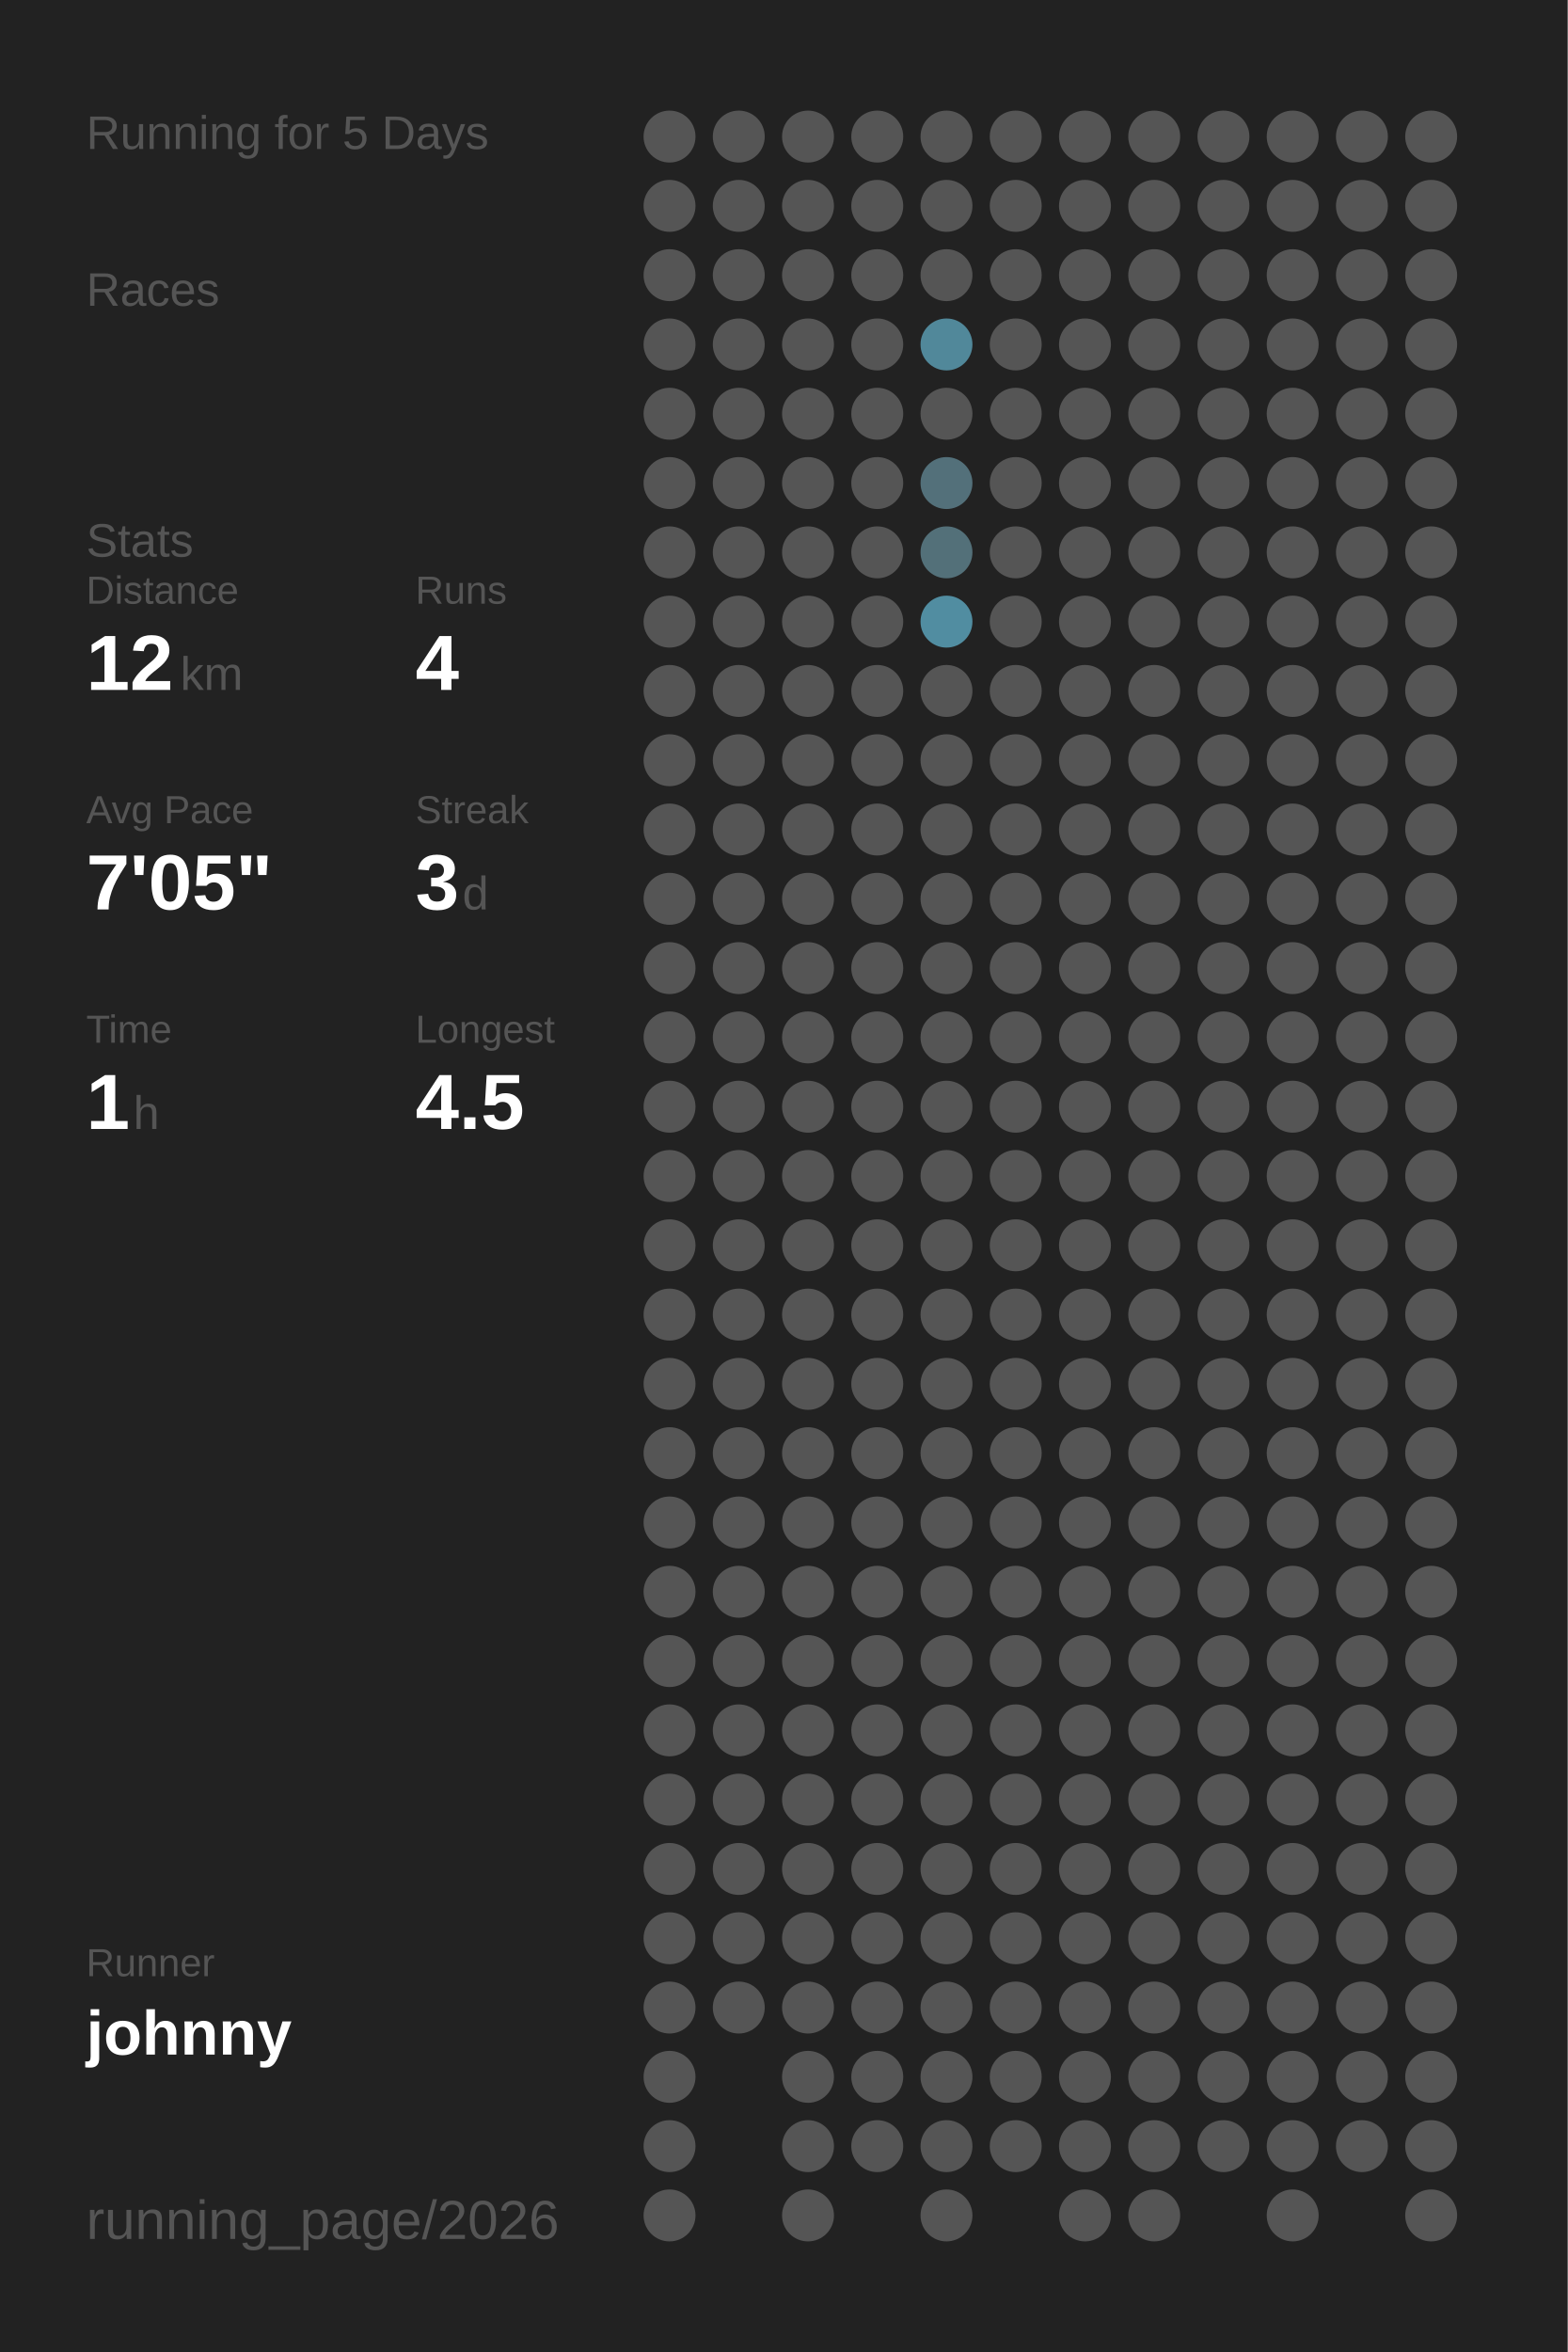
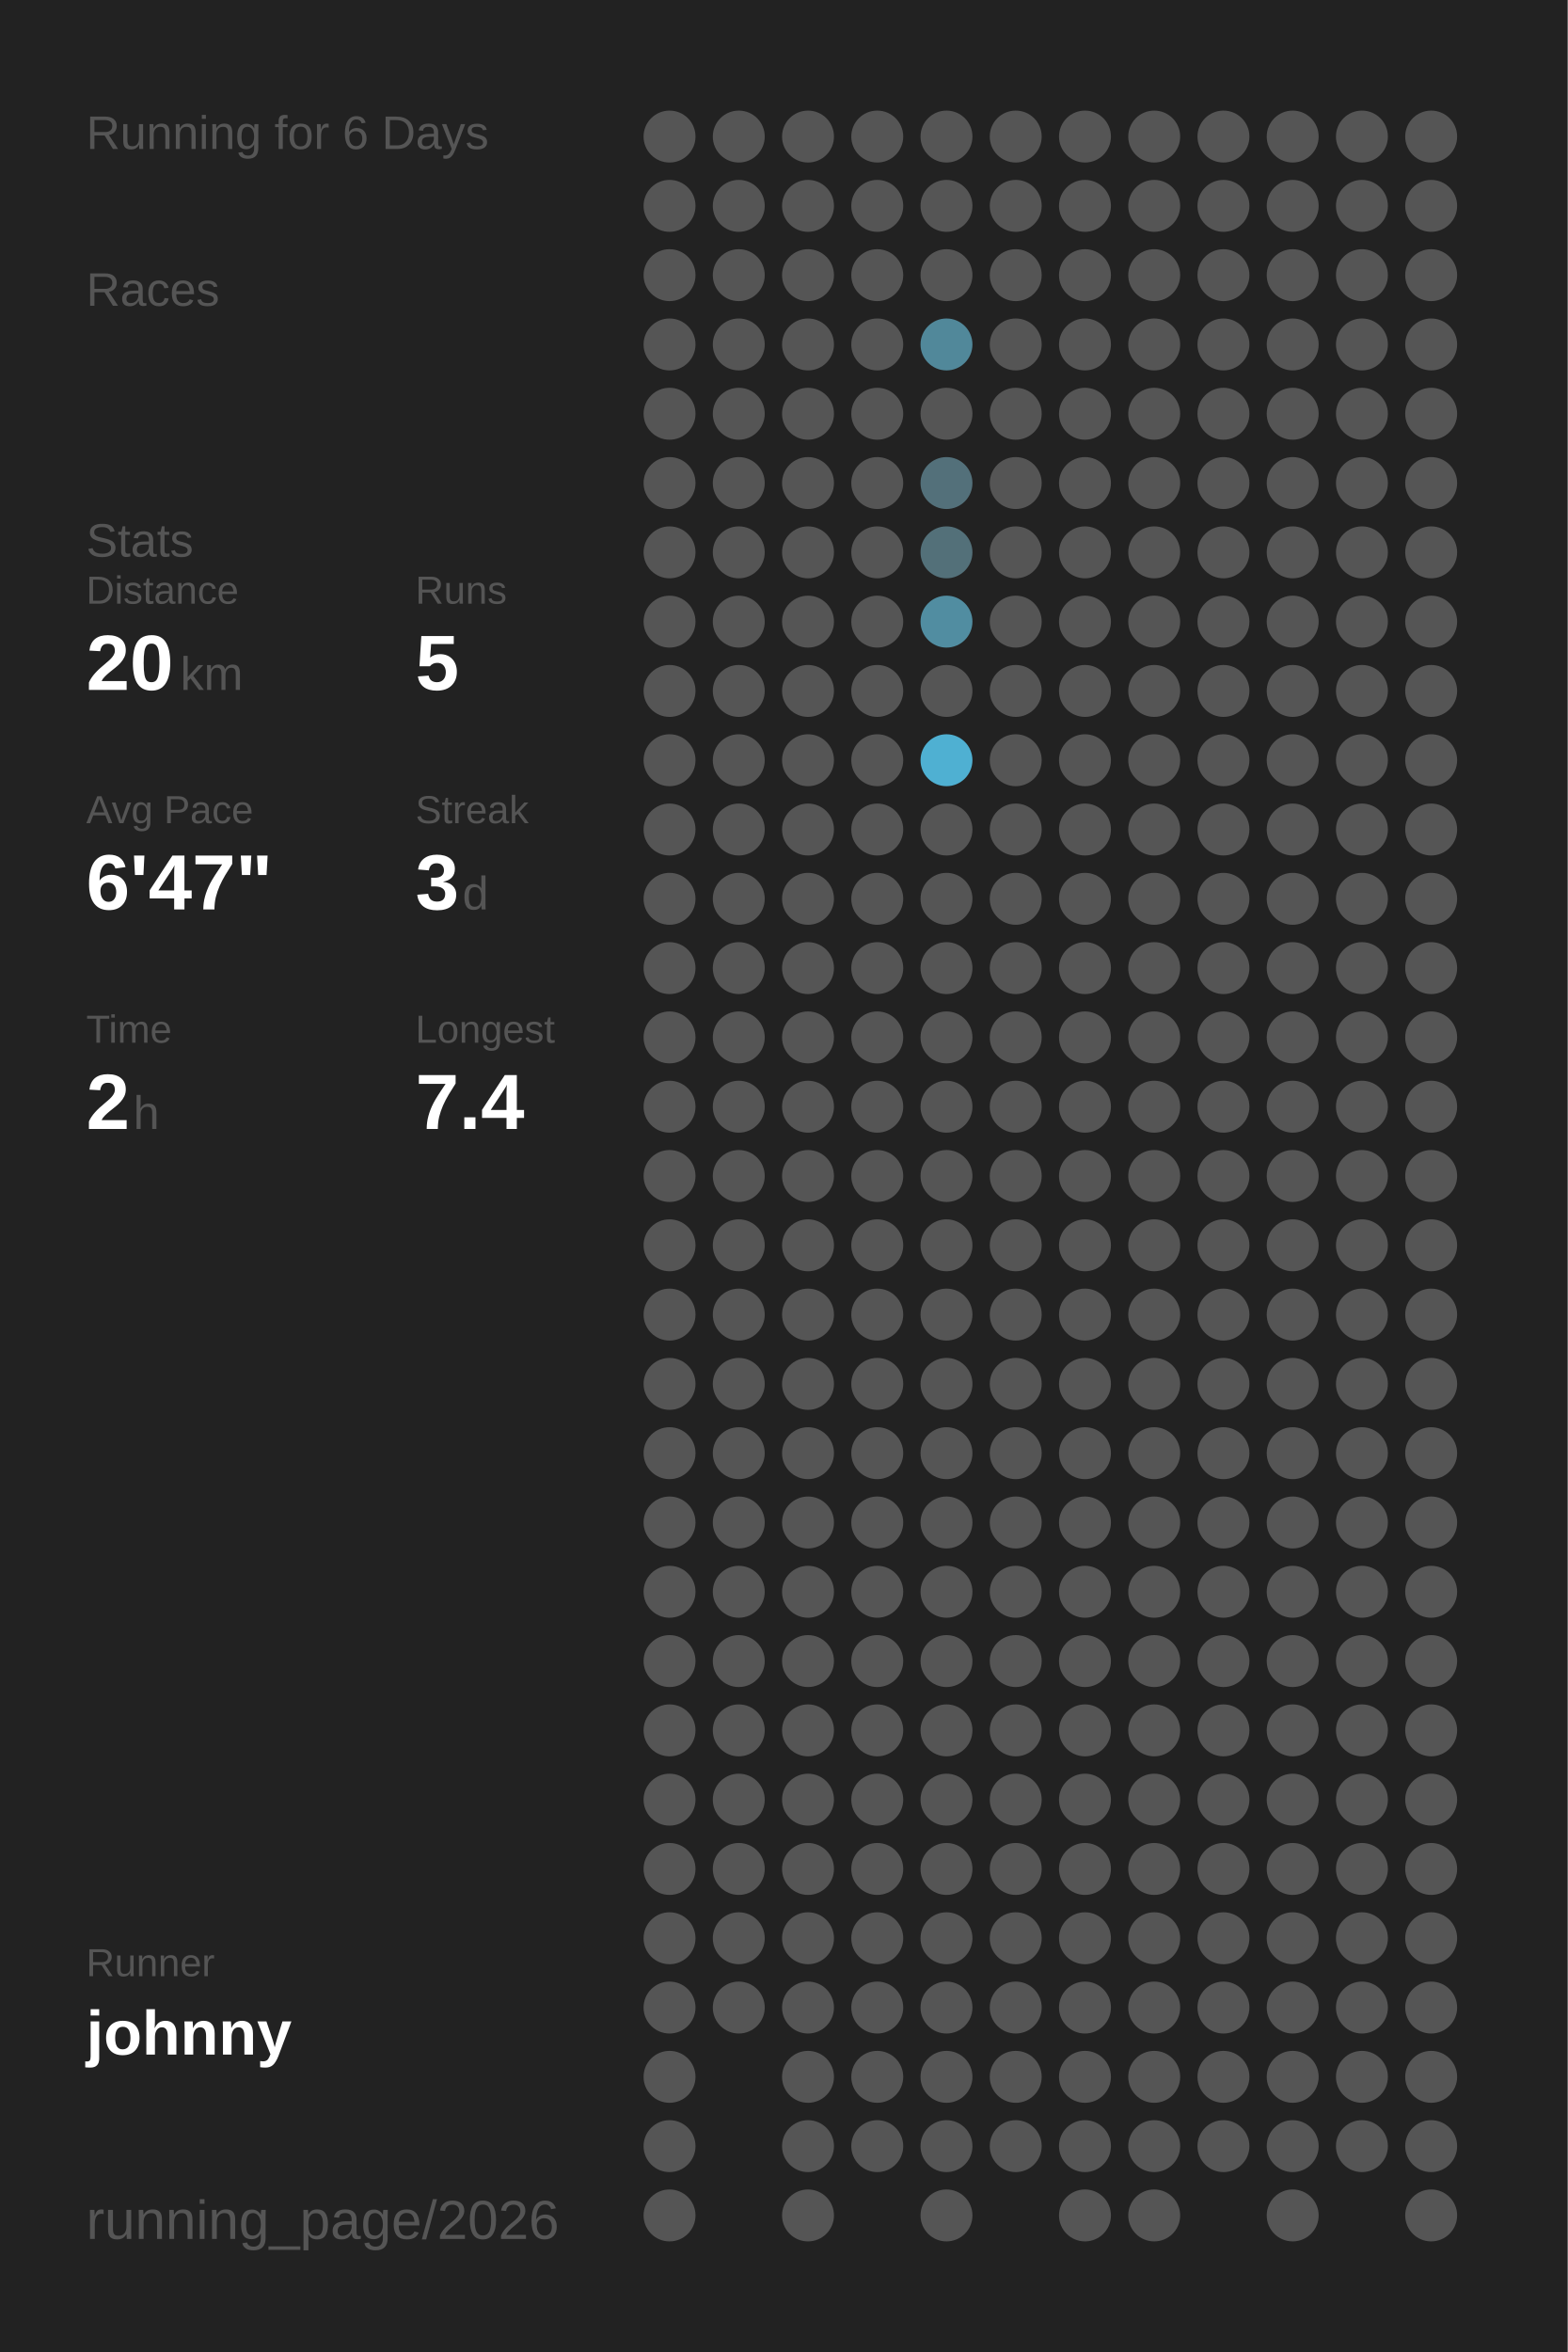
<svg xmlns="http://www.w3.org/2000/svg" baseProfile="full" height="300mm" version="1.1" viewBox="0,0,200,300" width="200mm">
  <defs />
  <rect fill="#222222" height="300" width="200" x="0" y="0" />
-   <text fill="#555555" style="font-size:6px; font-family:Arial;" x="11" y="19">Running for 5 Days</text>
+   <text fill="#555555" style="font-size:6px; font-family:Arial;" x="11" y="19">Running for 6 Days</text>
  <text fill="#555555" style="font-size:6px; font-family:Arial;" x="11" y="39">Races</text>
  <text fill="#555555" style="font-size:6px; font-family:Arial;" x="11" y="71">Stats</text>
  <text fill="#555555" style="font-size:5px; font-family:Arial;" x="11" y="77">Distance</text>
-   <text fill="#FFFFFF" style="font-size:10px; font-family:Arial; font-weight:bold;" x="11" y="88">12</text>
+   <text fill="#FFFFFF" style="font-size:10px; font-family:Arial; font-weight:bold;" x="11" y="88">20</text>
  <text fill="#555555" style="font-size:6px; font-family:Arial;" x="23" y="88">km</text>
  <text fill="#555555" style="font-size:5px; font-family:Arial;" x="53" y="77">Runs</text>
-   <text fill="#FFFFFF" style="font-size:10px; font-family:Arial; font-weight:bold;" x="53" y="88">4</text>
+   <text fill="#FFFFFF" style="font-size:10px; font-family:Arial; font-weight:bold;" x="53" y="88">5</text>
  <text fill="#555555" style="font-size:5px; font-family:Arial;" x="11" y="105">Avg Pace</text>
-   <text fill="#FFFFFF" style="font-size:10px; font-family:Arial; font-weight:bold;" x="11" y="116">7'05"</text>
+   <text fill="#FFFFFF" style="font-size:10px; font-family:Arial; font-weight:bold;" x="11" y="116">6'47"</text>
  <text fill="#555555" style="font-size:5px; font-family:Arial;" x="53" y="105">Streak</text>
  <text fill="#FFFFFF" style="font-size:10px; font-family:Arial; font-weight:bold;" x="53" y="116">3</text>
  <text fill="#555555" style="font-size:6px; font-family:Arial;" x="59" y="116">d</text>
  <text fill="#555555" style="font-size:5px; font-family:Arial;" x="11" y="133">Time</text>
-   <text fill="#FFFFFF" style="font-size:10px; font-family:Arial; font-weight:bold;" x="11" y="144">1</text>
+   <text fill="#FFFFFF" style="font-size:10px; font-family:Arial; font-weight:bold;" x="11" y="144">2</text>
  <text fill="#555555" style="font-size:6px; font-family:Arial;" x="17" y="144">h</text>
  <text fill="#555555" style="font-size:5px; font-family:Arial;" x="53" y="133">Longest</text>
-   <text fill="#FFFFFF" style="font-size:10px; font-family:Arial; font-weight:bold;" x="53" y="144">4.5</text>
+   <text fill="#FFFFFF" style="font-size:10px; font-family:Arial; font-weight:bold;" x="53" y="144">7.4</text>
  <text fill="#555555" style="font-size:5px; font-family:Arial;" x="11" y="252.065">Runner</text>
  <text fill="#FFFFFF" style="font-size:8px; font-family:Arial; font-weight:bold;" x="11" y="262.065">johnny</text>
  <text fill="#555555" style="font-size:7px; font-family:Arial;" x="11" y="285.581">running_page/2026</text>
  <circle cx="85.417" cy="17.419" fill="#555555" r="3.312" />
  <circle cx="85.417" cy="26.258" fill="#555555" r="3.312" />
  <circle cx="85.417" cy="35.097" fill="#555555" r="3.312" />
  <circle cx="85.417" cy="43.935" fill="#555555" r="3.312" />
  <circle cx="85.417" cy="52.774" fill="#555555" r="3.312" />
  <circle cx="85.417" cy="61.613" fill="#555555" r="3.312" />
  <circle cx="85.417" cy="70.452" fill="#555555" r="3.312" />
  <circle cx="85.417" cy="79.29" fill="#555555" r="3.312" />
  <circle cx="85.417" cy="88.129" fill="#555555" r="3.312" />
  <circle cx="85.417" cy="96.968" fill="#555555" r="3.312" />
  <circle cx="85.417" cy="105.806" fill="#555555" r="3.312" />
  <circle cx="85.417" cy="114.645" fill="#555555" r="3.312" />
  <circle cx="85.417" cy="123.484" fill="#555555" r="3.312" />
  <circle cx="85.417" cy="132.323" fill="#555555" r="3.312" />
  <circle cx="85.417" cy="141.161" fill="#555555" r="3.312" />
  <circle cx="85.417" cy="150" fill="#555555" r="3.312" />
  <circle cx="85.417" cy="158.839" fill="#555555" r="3.312" />
  <circle cx="85.417" cy="167.677" fill="#555555" r="3.312" />
  <circle cx="85.417" cy="176.516" fill="#555555" r="3.312" />
  <circle cx="85.417" cy="185.355" fill="#555555" r="3.312" />
  <circle cx="85.417" cy="194.194" fill="#555555" r="3.312" />
  <circle cx="85.417" cy="203.032" fill="#555555" r="3.312" />
  <circle cx="85.417" cy="211.871" fill="#555555" r="3.312" />
  <circle cx="85.417" cy="220.71" fill="#555555" r="3.312" />
  <circle cx="85.417" cy="229.548" fill="#555555" r="3.312" />
  <circle cx="85.417" cy="238.387" fill="#555555" r="3.312" />
  <circle cx="85.417" cy="247.226" fill="#555555" r="3.312" />
  <circle cx="85.417" cy="256.065" fill="#555555" r="3.312" />
  <circle cx="85.417" cy="264.903" fill="#555555" r="3.312" />
  <circle cx="85.417" cy="273.742" fill="#555555" r="3.312" />
  <circle cx="85.417" cy="282.581" fill="#555555" r="3.312" />
  <circle cx="94.25" cy="17.419" fill="#555555" r="3.312" />
  <circle cx="94.25" cy="26.258" fill="#555555" r="3.312" />
  <circle cx="94.25" cy="35.097" fill="#555555" r="3.312" />
  <circle cx="94.25" cy="43.935" fill="#555555" r="3.312" />
  <circle cx="94.25" cy="52.774" fill="#555555" r="3.312" />
  <circle cx="94.25" cy="61.613" fill="#555555" r="3.312" />
  <circle cx="94.25" cy="70.452" fill="#555555" r="3.312" />
  <circle cx="94.25" cy="79.29" fill="#555555" r="3.312" />
  <circle cx="94.25" cy="88.129" fill="#555555" r="3.312" />
  <circle cx="94.25" cy="96.968" fill="#555555" r="3.312" />
  <circle cx="94.25" cy="105.806" fill="#555555" r="3.312" />
  <circle cx="94.25" cy="114.645" fill="#555555" r="3.312" />
  <circle cx="94.25" cy="123.484" fill="#555555" r="3.312" />
  <circle cx="94.25" cy="132.323" fill="#555555" r="3.312" />
  <circle cx="94.25" cy="141.161" fill="#555555" r="3.312" />
  <circle cx="94.25" cy="150" fill="#555555" r="3.312" />
  <circle cx="94.25" cy="158.839" fill="#555555" r="3.312" />
  <circle cx="94.25" cy="167.677" fill="#555555" r="3.312" />
  <circle cx="94.25" cy="176.516" fill="#555555" r="3.312" />
  <circle cx="94.25" cy="185.355" fill="#555555" r="3.312" />
  <circle cx="94.25" cy="194.194" fill="#555555" r="3.312" />
  <circle cx="94.25" cy="203.032" fill="#555555" r="3.312" />
  <circle cx="94.25" cy="211.871" fill="#555555" r="3.312" />
  <circle cx="94.25" cy="220.71" fill="#555555" r="3.312" />
  <circle cx="94.25" cy="229.548" fill="#555555" r="3.312" />
  <circle cx="94.25" cy="238.387" fill="#555555" r="3.312" />
  <circle cx="94.25" cy="247.226" fill="#555555" r="3.312" />
  <circle cx="94.25" cy="256.065" fill="#555555" r="3.312" />
  <circle cx="103.083" cy="17.419" fill="#555555" r="3.312" />
  <circle cx="103.083" cy="26.258" fill="#555555" r="3.312" />
  <circle cx="103.083" cy="35.097" fill="#555555" r="3.312" />
  <circle cx="103.083" cy="43.935" fill="#555555" r="3.312" />
  <circle cx="103.083" cy="52.774" fill="#555555" r="3.312" />
  <circle cx="103.083" cy="61.613" fill="#555555" r="3.312" />
  <circle cx="103.083" cy="70.452" fill="#555555" r="3.312" />
  <circle cx="103.083" cy="79.29" fill="#555555" r="3.312" />
  <circle cx="103.083" cy="88.129" fill="#555555" r="3.312" />
  <circle cx="103.083" cy="96.968" fill="#555555" r="3.312" />
  <circle cx="103.083" cy="105.806" fill="#555555" r="3.312" />
  <circle cx="103.083" cy="114.645" fill="#555555" r="3.312" />
  <circle cx="103.083" cy="123.484" fill="#555555" r="3.312" />
  <circle cx="103.083" cy="132.323" fill="#555555" r="3.312" />
  <circle cx="103.083" cy="141.161" fill="#555555" r="3.312" />
  <circle cx="103.083" cy="150" fill="#555555" r="3.312" />
  <circle cx="103.083" cy="158.839" fill="#555555" r="3.312" />
  <circle cx="103.083" cy="167.677" fill="#555555" r="3.312" />
  <circle cx="103.083" cy="176.516" fill="#555555" r="3.312" />
  <circle cx="103.083" cy="185.355" fill="#555555" r="3.312" />
  <circle cx="103.083" cy="194.194" fill="#555555" r="3.312" />
  <circle cx="103.083" cy="203.032" fill="#555555" r="3.312" />
  <circle cx="103.083" cy="211.871" fill="#555555" r="3.312" />
  <circle cx="103.083" cy="220.71" fill="#555555" r="3.312" />
  <circle cx="103.083" cy="229.548" fill="#555555" r="3.312" />
  <circle cx="103.083" cy="238.387" fill="#555555" r="3.312" />
  <circle cx="103.083" cy="247.226" fill="#555555" r="3.312" />
  <circle cx="103.083" cy="256.065" fill="#555555" r="3.312" />
  <circle cx="103.083" cy="264.903" fill="#555555" r="3.312" />
  <circle cx="103.083" cy="273.742" fill="#555555" r="3.312" />
  <circle cx="103.083" cy="282.581" fill="#555555" r="3.312" />
  <circle cx="111.917" cy="17.419" fill="#555555" r="3.312" />
  <circle cx="111.917" cy="26.258" fill="#555555" r="3.312" />
  <circle cx="111.917" cy="35.097" fill="#555555" r="3.312" />
  <circle cx="111.917" cy="43.935" fill="#555555" r="3.312" />
  <circle cx="111.917" cy="52.774" fill="#555555" r="3.312" />
  <circle cx="111.917" cy="61.613" fill="#555555" r="3.312" />
  <circle cx="111.917" cy="70.452" fill="#555555" r="3.312" />
  <circle cx="111.917" cy="79.29" fill="#555555" r="3.312" />
  <circle cx="111.917" cy="88.129" fill="#555555" r="3.312" />
  <circle cx="111.917" cy="96.968" fill="#555555" r="3.312" />
  <circle cx="111.917" cy="105.806" fill="#555555" r="3.312" />
  <circle cx="111.917" cy="114.645" fill="#555555" r="3.312" />
  <circle cx="111.917" cy="123.484" fill="#555555" r="3.312" />
  <circle cx="111.917" cy="132.323" fill="#555555" r="3.312" />
  <circle cx="111.917" cy="141.161" fill="#555555" r="3.312" />
  <circle cx="111.917" cy="150" fill="#555555" r="3.312" />
  <circle cx="111.917" cy="158.839" fill="#555555" r="3.312" />
  <circle cx="111.917" cy="167.677" fill="#555555" r="3.312" />
  <circle cx="111.917" cy="176.516" fill="#555555" r="3.312" />
  <circle cx="111.917" cy="185.355" fill="#555555" r="3.312" />
  <circle cx="111.917" cy="194.194" fill="#555555" r="3.312" />
  <circle cx="111.917" cy="203.032" fill="#555555" r="3.312" />
  <circle cx="111.917" cy="211.871" fill="#555555" r="3.312" />
  <circle cx="111.917" cy="220.71" fill="#555555" r="3.312" />
  <circle cx="111.917" cy="229.548" fill="#555555" r="3.312" />
  <circle cx="111.917" cy="238.387" fill="#555555" r="3.312" />
  <circle cx="111.917" cy="247.226" fill="#555555" r="3.312" />
  <circle cx="111.917" cy="256.065" fill="#555555" r="3.312" />
  <circle cx="111.917" cy="264.903" fill="#555555" r="3.312" />
  <circle cx="111.917" cy="273.742" fill="#555555" r="3.312" />
  <circle cx="120.75" cy="17.419" fill="#555555" r="3.312" />
  <circle cx="120.75" cy="26.258" fill="#555555" r="3.312" />
  <circle cx="120.75" cy="35.097" fill="#555555" r="3.312" />
  <circle cx="120.75" cy="43.935" fill="#51889a" r="3.312" />
  <circle cx="120.75" cy="52.774" fill="#555555" r="3.312" />
  <circle cx="120.75" cy="61.613" fill="#53707a" r="3.312" />
  <circle cx="120.75" cy="70.452" fill="#537079" r="3.312" />
  <circle cx="120.75" cy="79.29" fill="#518da1" r="3.312" />
  <circle cx="120.75" cy="88.129" fill="#555555" r="3.312" />
-   <circle cx="120.75" cy="96.968" fill="#555555" r="3.312" />
+   <circle cx="120.75" cy="96.968" fill="#4fb0d2" r="3.312" />
  <circle cx="120.75" cy="105.806" fill="#555555" r="3.312" />
  <circle cx="120.75" cy="114.645" fill="#555555" r="3.312" />
  <circle cx="120.75" cy="123.484" fill="#555555" r="3.312" />
  <circle cx="120.75" cy="132.323" fill="#555555" r="3.312" />
  <circle cx="120.75" cy="141.161" fill="#555555" r="3.312" />
  <circle cx="120.75" cy="150" fill="#555555" r="3.312" />
  <circle cx="120.75" cy="158.839" fill="#555555" r="3.312" />
  <circle cx="120.75" cy="167.677" fill="#555555" r="3.312" />
  <circle cx="120.75" cy="176.516" fill="#555555" r="3.312" />
  <circle cx="120.75" cy="185.355" fill="#555555" r="3.312" />
  <circle cx="120.75" cy="194.194" fill="#555555" r="3.312" />
  <circle cx="120.75" cy="203.032" fill="#555555" r="3.312" />
  <circle cx="120.75" cy="211.871" fill="#555555" r="3.312" />
  <circle cx="120.75" cy="220.71" fill="#555555" r="3.312" />
  <circle cx="120.75" cy="229.548" fill="#555555" r="3.312" />
  <circle cx="120.75" cy="238.387" fill="#555555" r="3.312" />
  <circle cx="120.75" cy="247.226" fill="#555555" r="3.312" />
  <circle cx="120.75" cy="256.065" fill="#555555" r="3.312" />
  <circle cx="120.75" cy="264.903" fill="#555555" r="3.312" />
  <circle cx="120.75" cy="273.742" fill="#555555" r="3.312" />
  <circle cx="120.75" cy="282.581" fill="#555555" r="3.312" />
  <circle cx="129.583" cy="17.419" fill="#555555" r="3.312" />
  <circle cx="129.583" cy="26.258" fill="#555555" r="3.312" />
  <circle cx="129.583" cy="35.097" fill="#555555" r="3.312" />
  <circle cx="129.583" cy="43.935" fill="#555555" r="3.312" />
  <circle cx="129.583" cy="52.774" fill="#555555" r="3.312" />
  <circle cx="129.583" cy="61.613" fill="#555555" r="3.312" />
  <circle cx="129.583" cy="70.452" fill="#555555" r="3.312" />
  <circle cx="129.583" cy="79.29" fill="#555555" r="3.312" />
  <circle cx="129.583" cy="88.129" fill="#555555" r="3.312" />
  <circle cx="129.583" cy="96.968" fill="#555555" r="3.312" />
  <circle cx="129.583" cy="105.806" fill="#555555" r="3.312" />
  <circle cx="129.583" cy="114.645" fill="#555555" r="3.312" />
  <circle cx="129.583" cy="123.484" fill="#555555" r="3.312" />
  <circle cx="129.583" cy="132.323" fill="#555555" r="3.312" />
  <circle cx="129.583" cy="141.161" fill="#555555" r="3.312" />
  <circle cx="129.583" cy="150" fill="#555555" r="3.312" />
  <circle cx="129.583" cy="158.839" fill="#555555" r="3.312" />
  <circle cx="129.583" cy="167.677" fill="#555555" r="3.312" />
  <circle cx="129.583" cy="176.516" fill="#555555" r="3.312" />
  <circle cx="129.583" cy="185.355" fill="#555555" r="3.312" />
  <circle cx="129.583" cy="194.194" fill="#555555" r="3.312" />
  <circle cx="129.583" cy="203.032" fill="#555555" r="3.312" />
  <circle cx="129.583" cy="211.871" fill="#555555" r="3.312" />
  <circle cx="129.583" cy="220.71" fill="#555555" r="3.312" />
  <circle cx="129.583" cy="229.548" fill="#555555" r="3.312" />
  <circle cx="129.583" cy="238.387" fill="#555555" r="3.312" />
  <circle cx="129.583" cy="247.226" fill="#555555" r="3.312" />
  <circle cx="129.583" cy="256.065" fill="#555555" r="3.312" />
  <circle cx="129.583" cy="264.903" fill="#555555" r="3.312" />
  <circle cx="129.583" cy="273.742" fill="#555555" r="3.312" />
  <circle cx="138.417" cy="17.419" fill="#555555" r="3.312" />
  <circle cx="138.417" cy="26.258" fill="#555555" r="3.312" />
  <circle cx="138.417" cy="35.097" fill="#555555" r="3.312" />
  <circle cx="138.417" cy="43.935" fill="#555555" r="3.312" />
  <circle cx="138.417" cy="52.774" fill="#555555" r="3.312" />
  <circle cx="138.417" cy="61.613" fill="#555555" r="3.312" />
  <circle cx="138.417" cy="70.452" fill="#555555" r="3.312" />
  <circle cx="138.417" cy="79.29" fill="#555555" r="3.312" />
  <circle cx="138.417" cy="88.129" fill="#555555" r="3.312" />
  <circle cx="138.417" cy="96.968" fill="#555555" r="3.312" />
  <circle cx="138.417" cy="105.806" fill="#555555" r="3.312" />
  <circle cx="138.417" cy="114.645" fill="#555555" r="3.312" />
  <circle cx="138.417" cy="123.484" fill="#555555" r="3.312" />
  <circle cx="138.417" cy="132.323" fill="#555555" r="3.312" />
  <circle cx="138.417" cy="141.161" fill="#555555" r="3.312" />
  <circle cx="138.417" cy="150" fill="#555555" r="3.312" />
  <circle cx="138.417" cy="158.839" fill="#555555" r="3.312" />
  <circle cx="138.417" cy="167.677" fill="#555555" r="3.312" />
  <circle cx="138.417" cy="176.516" fill="#555555" r="3.312" />
  <circle cx="138.417" cy="185.355" fill="#555555" r="3.312" />
  <circle cx="138.417" cy="194.194" fill="#555555" r="3.312" />
  <circle cx="138.417" cy="203.032" fill="#555555" r="3.312" />
  <circle cx="138.417" cy="211.871" fill="#555555" r="3.312" />
  <circle cx="138.417" cy="220.71" fill="#555555" r="3.312" />
  <circle cx="138.417" cy="229.548" fill="#555555" r="3.312" />
  <circle cx="138.417" cy="238.387" fill="#555555" r="3.312" />
  <circle cx="138.417" cy="247.226" fill="#555555" r="3.312" />
  <circle cx="138.417" cy="256.065" fill="#555555" r="3.312" />
  <circle cx="138.417" cy="264.903" fill="#555555" r="3.312" />
  <circle cx="138.417" cy="273.742" fill="#555555" r="3.312" />
  <circle cx="138.417" cy="282.581" fill="#555555" r="3.312" />
  <circle cx="147.25" cy="17.419" fill="#555555" r="3.312" />
  <circle cx="147.25" cy="26.258" fill="#555555" r="3.312" />
  <circle cx="147.25" cy="35.097" fill="#555555" r="3.312" />
  <circle cx="147.25" cy="43.935" fill="#555555" r="3.312" />
  <circle cx="147.25" cy="52.774" fill="#555555" r="3.312" />
  <circle cx="147.25" cy="61.613" fill="#555555" r="3.312" />
  <circle cx="147.25" cy="70.452" fill="#555555" r="3.312" />
  <circle cx="147.25" cy="79.29" fill="#555555" r="3.312" />
  <circle cx="147.25" cy="88.129" fill="#555555" r="3.312" />
  <circle cx="147.25" cy="96.968" fill="#555555" r="3.312" />
  <circle cx="147.25" cy="105.806" fill="#555555" r="3.312" />
  <circle cx="147.25" cy="114.645" fill="#555555" r="3.312" />
  <circle cx="147.25" cy="123.484" fill="#555555" r="3.312" />
  <circle cx="147.25" cy="132.323" fill="#555555" r="3.312" />
  <circle cx="147.25" cy="141.161" fill="#555555" r="3.312" />
  <circle cx="147.25" cy="150" fill="#555555" r="3.312" />
  <circle cx="147.25" cy="158.839" fill="#555555" r="3.312" />
  <circle cx="147.25" cy="167.677" fill="#555555" r="3.312" />
  <circle cx="147.25" cy="176.516" fill="#555555" r="3.312" />
  <circle cx="147.25" cy="185.355" fill="#555555" r="3.312" />
  <circle cx="147.25" cy="194.194" fill="#555555" r="3.312" />
  <circle cx="147.25" cy="203.032" fill="#555555" r="3.312" />
  <circle cx="147.25" cy="211.871" fill="#555555" r="3.312" />
  <circle cx="147.25" cy="220.71" fill="#555555" r="3.312" />
  <circle cx="147.25" cy="229.548" fill="#555555" r="3.312" />
  <circle cx="147.25" cy="238.387" fill="#555555" r="3.312" />
  <circle cx="147.25" cy="247.226" fill="#555555" r="3.312" />
  <circle cx="147.25" cy="256.065" fill="#555555" r="3.312" />
  <circle cx="147.25" cy="264.903" fill="#555555" r="3.312" />
  <circle cx="147.25" cy="273.742" fill="#555555" r="3.312" />
  <circle cx="147.25" cy="282.581" fill="#555555" r="3.312" />
  <circle cx="156.083" cy="17.419" fill="#555555" r="3.312" />
  <circle cx="156.083" cy="26.258" fill="#555555" r="3.312" />
  <circle cx="156.083" cy="35.097" fill="#555555" r="3.312" />
  <circle cx="156.083" cy="43.935" fill="#555555" r="3.312" />
  <circle cx="156.083" cy="52.774" fill="#555555" r="3.312" />
  <circle cx="156.083" cy="61.613" fill="#555555" r="3.312" />
  <circle cx="156.083" cy="70.452" fill="#555555" r="3.312" />
  <circle cx="156.083" cy="79.29" fill="#555555" r="3.312" />
  <circle cx="156.083" cy="88.129" fill="#555555" r="3.312" />
  <circle cx="156.083" cy="96.968" fill="#555555" r="3.312" />
  <circle cx="156.083" cy="105.806" fill="#555555" r="3.312" />
  <circle cx="156.083" cy="114.645" fill="#555555" r="3.312" />
  <circle cx="156.083" cy="123.484" fill="#555555" r="3.312" />
  <circle cx="156.083" cy="132.323" fill="#555555" r="3.312" />
  <circle cx="156.083" cy="141.161" fill="#555555" r="3.312" />
  <circle cx="156.083" cy="150" fill="#555555" r="3.312" />
  <circle cx="156.083" cy="158.839" fill="#555555" r="3.312" />
  <circle cx="156.083" cy="167.677" fill="#555555" r="3.312" />
  <circle cx="156.083" cy="176.516" fill="#555555" r="3.312" />
  <circle cx="156.083" cy="185.355" fill="#555555" r="3.312" />
  <circle cx="156.083" cy="194.194" fill="#555555" r="3.312" />
  <circle cx="156.083" cy="203.032" fill="#555555" r="3.312" />
  <circle cx="156.083" cy="211.871" fill="#555555" r="3.312" />
  <circle cx="156.083" cy="220.71" fill="#555555" r="3.312" />
  <circle cx="156.083" cy="229.548" fill="#555555" r="3.312" />
  <circle cx="156.083" cy="238.387" fill="#555555" r="3.312" />
  <circle cx="156.083" cy="247.226" fill="#555555" r="3.312" />
  <circle cx="156.083" cy="256.065" fill="#555555" r="3.312" />
  <circle cx="156.083" cy="264.903" fill="#555555" r="3.312" />
  <circle cx="156.083" cy="273.742" fill="#555555" r="3.312" />
  <circle cx="164.917" cy="17.419" fill="#555555" r="3.312" />
  <circle cx="164.917" cy="26.258" fill="#555555" r="3.312" />
  <circle cx="164.917" cy="35.097" fill="#555555" r="3.312" />
  <circle cx="164.917" cy="43.935" fill="#555555" r="3.312" />
  <circle cx="164.917" cy="52.774" fill="#555555" r="3.312" />
  <circle cx="164.917" cy="61.613" fill="#555555" r="3.312" />
  <circle cx="164.917" cy="70.452" fill="#555555" r="3.312" />
  <circle cx="164.917" cy="79.29" fill="#555555" r="3.312" />
  <circle cx="164.917" cy="88.129" fill="#555555" r="3.312" />
  <circle cx="164.917" cy="96.968" fill="#555555" r="3.312" />
  <circle cx="164.917" cy="105.806" fill="#555555" r="3.312" />
  <circle cx="164.917" cy="114.645" fill="#555555" r="3.312" />
  <circle cx="164.917" cy="123.484" fill="#555555" r="3.312" />
  <circle cx="164.917" cy="132.323" fill="#555555" r="3.312" />
  <circle cx="164.917" cy="141.161" fill="#555555" r="3.312" />
  <circle cx="164.917" cy="150" fill="#555555" r="3.312" />
  <circle cx="164.917" cy="158.839" fill="#555555" r="3.312" />
  <circle cx="164.917" cy="167.677" fill="#555555" r="3.312" />
  <circle cx="164.917" cy="176.516" fill="#555555" r="3.312" />
  <circle cx="164.917" cy="185.355" fill="#555555" r="3.312" />
  <circle cx="164.917" cy="194.194" fill="#555555" r="3.312" />
  <circle cx="164.917" cy="203.032" fill="#555555" r="3.312" />
  <circle cx="164.917" cy="211.871" fill="#555555" r="3.312" />
  <circle cx="164.917" cy="220.71" fill="#555555" r="3.312" />
  <circle cx="164.917" cy="229.548" fill="#555555" r="3.312" />
  <circle cx="164.917" cy="238.387" fill="#555555" r="3.312" />
  <circle cx="164.917" cy="247.226" fill="#555555" r="3.312" />
  <circle cx="164.917" cy="256.065" fill="#555555" r="3.312" />
  <circle cx="164.917" cy="264.903" fill="#555555" r="3.312" />
  <circle cx="164.917" cy="273.742" fill="#555555" r="3.312" />
  <circle cx="164.917" cy="282.581" fill="#555555" r="3.312" />
  <circle cx="173.75" cy="17.419" fill="#555555" r="3.312" />
  <circle cx="173.75" cy="26.258" fill="#555555" r="3.312" />
  <circle cx="173.75" cy="35.097" fill="#555555" r="3.312" />
  <circle cx="173.75" cy="43.935" fill="#555555" r="3.312" />
  <circle cx="173.75" cy="52.774" fill="#555555" r="3.312" />
  <circle cx="173.75" cy="61.613" fill="#555555" r="3.312" />
  <circle cx="173.75" cy="70.452" fill="#555555" r="3.312" />
  <circle cx="173.75" cy="79.29" fill="#555555" r="3.312" />
  <circle cx="173.75" cy="88.129" fill="#555555" r="3.312" />
  <circle cx="173.75" cy="96.968" fill="#555555" r="3.312" />
  <circle cx="173.75" cy="105.806" fill="#555555" r="3.312" />
  <circle cx="173.75" cy="114.645" fill="#555555" r="3.312" />
  <circle cx="173.75" cy="123.484" fill="#555555" r="3.312" />
  <circle cx="173.75" cy="132.323" fill="#555555" r="3.312" />
  <circle cx="173.75" cy="141.161" fill="#555555" r="3.312" />
  <circle cx="173.75" cy="150" fill="#555555" r="3.312" />
  <circle cx="173.75" cy="158.839" fill="#555555" r="3.312" />
  <circle cx="173.75" cy="167.677" fill="#555555" r="3.312" />
  <circle cx="173.75" cy="176.516" fill="#555555" r="3.312" />
  <circle cx="173.75" cy="185.355" fill="#555555" r="3.312" />
  <circle cx="173.75" cy="194.194" fill="#555555" r="3.312" />
  <circle cx="173.75" cy="203.032" fill="#555555" r="3.312" />
  <circle cx="173.75" cy="211.871" fill="#555555" r="3.312" />
  <circle cx="173.75" cy="220.71" fill="#555555" r="3.312" />
  <circle cx="173.75" cy="229.548" fill="#555555" r="3.312" />
  <circle cx="173.75" cy="238.387" fill="#555555" r="3.312" />
  <circle cx="173.75" cy="247.226" fill="#555555" r="3.312" />
  <circle cx="173.75" cy="256.065" fill="#555555" r="3.312" />
  <circle cx="173.75" cy="264.903" fill="#555555" r="3.312" />
  <circle cx="173.75" cy="273.742" fill="#555555" r="3.312" />
  <circle cx="182.583" cy="17.419" fill="#555555" r="3.312" />
  <circle cx="182.583" cy="26.258" fill="#555555" r="3.312" />
  <circle cx="182.583" cy="35.097" fill="#555555" r="3.312" />
  <circle cx="182.583" cy="43.935" fill="#555555" r="3.312" />
  <circle cx="182.583" cy="52.774" fill="#555555" r="3.312" />
  <circle cx="182.583" cy="61.613" fill="#555555" r="3.312" />
  <circle cx="182.583" cy="70.452" fill="#555555" r="3.312" />
  <circle cx="182.583" cy="79.29" fill="#555555" r="3.312" />
  <circle cx="182.583" cy="88.129" fill="#555555" r="3.312" />
  <circle cx="182.583" cy="96.968" fill="#555555" r="3.312" />
  <circle cx="182.583" cy="105.806" fill="#555555" r="3.312" />
  <circle cx="182.583" cy="114.645" fill="#555555" r="3.312" />
  <circle cx="182.583" cy="123.484" fill="#555555" r="3.312" />
  <circle cx="182.583" cy="132.323" fill="#555555" r="3.312" />
  <circle cx="182.583" cy="141.161" fill="#555555" r="3.312" />
  <circle cx="182.583" cy="150" fill="#555555" r="3.312" />
  <circle cx="182.583" cy="158.839" fill="#555555" r="3.312" />
  <circle cx="182.583" cy="167.677" fill="#555555" r="3.312" />
  <circle cx="182.583" cy="176.516" fill="#555555" r="3.312" />
  <circle cx="182.583" cy="185.355" fill="#555555" r="3.312" />
  <circle cx="182.583" cy="194.194" fill="#555555" r="3.312" />
  <circle cx="182.583" cy="203.032" fill="#555555" r="3.312" />
  <circle cx="182.583" cy="211.871" fill="#555555" r="3.312" />
  <circle cx="182.583" cy="220.71" fill="#555555" r="3.312" />
  <circle cx="182.583" cy="229.548" fill="#555555" r="3.312" />
  <circle cx="182.583" cy="238.387" fill="#555555" r="3.312" />
  <circle cx="182.583" cy="247.226" fill="#555555" r="3.312" />
  <circle cx="182.583" cy="256.065" fill="#555555" r="3.312" />
  <circle cx="182.583" cy="264.903" fill="#555555" r="3.312" />
  <circle cx="182.583" cy="273.742" fill="#555555" r="3.312" />
  <circle cx="182.583" cy="282.581" fill="#555555" r="3.312" />
</svg>
